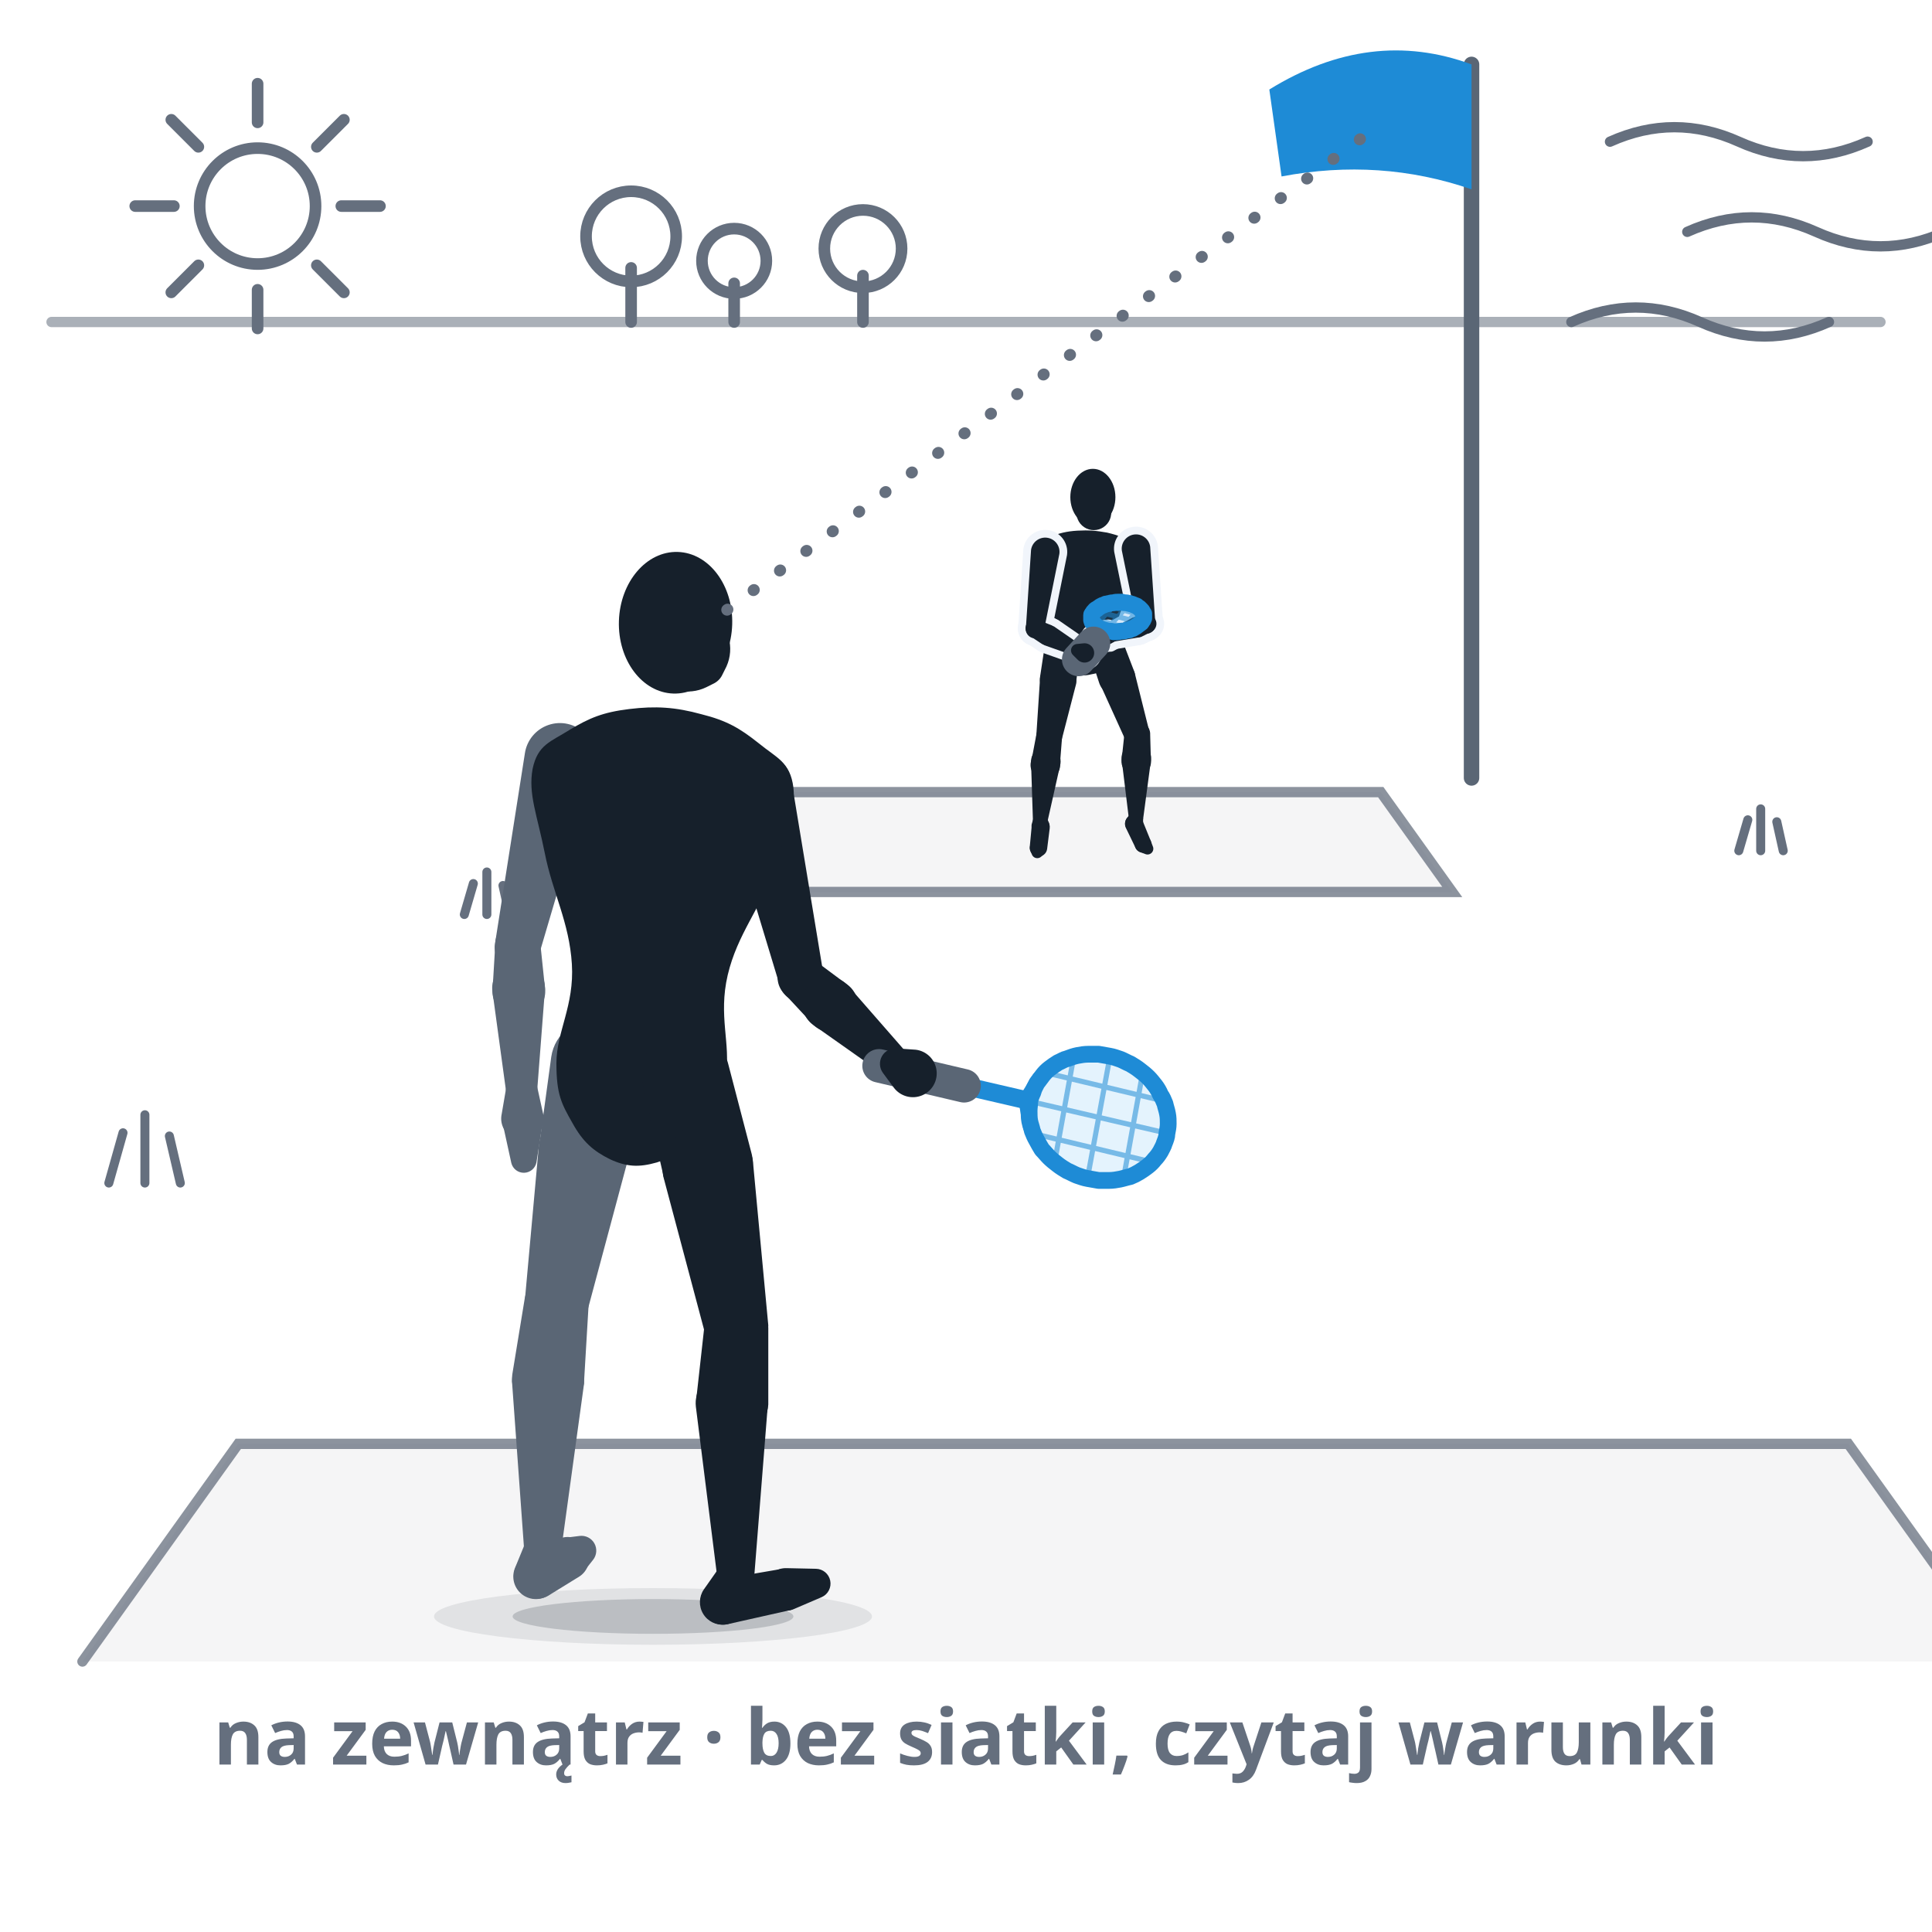
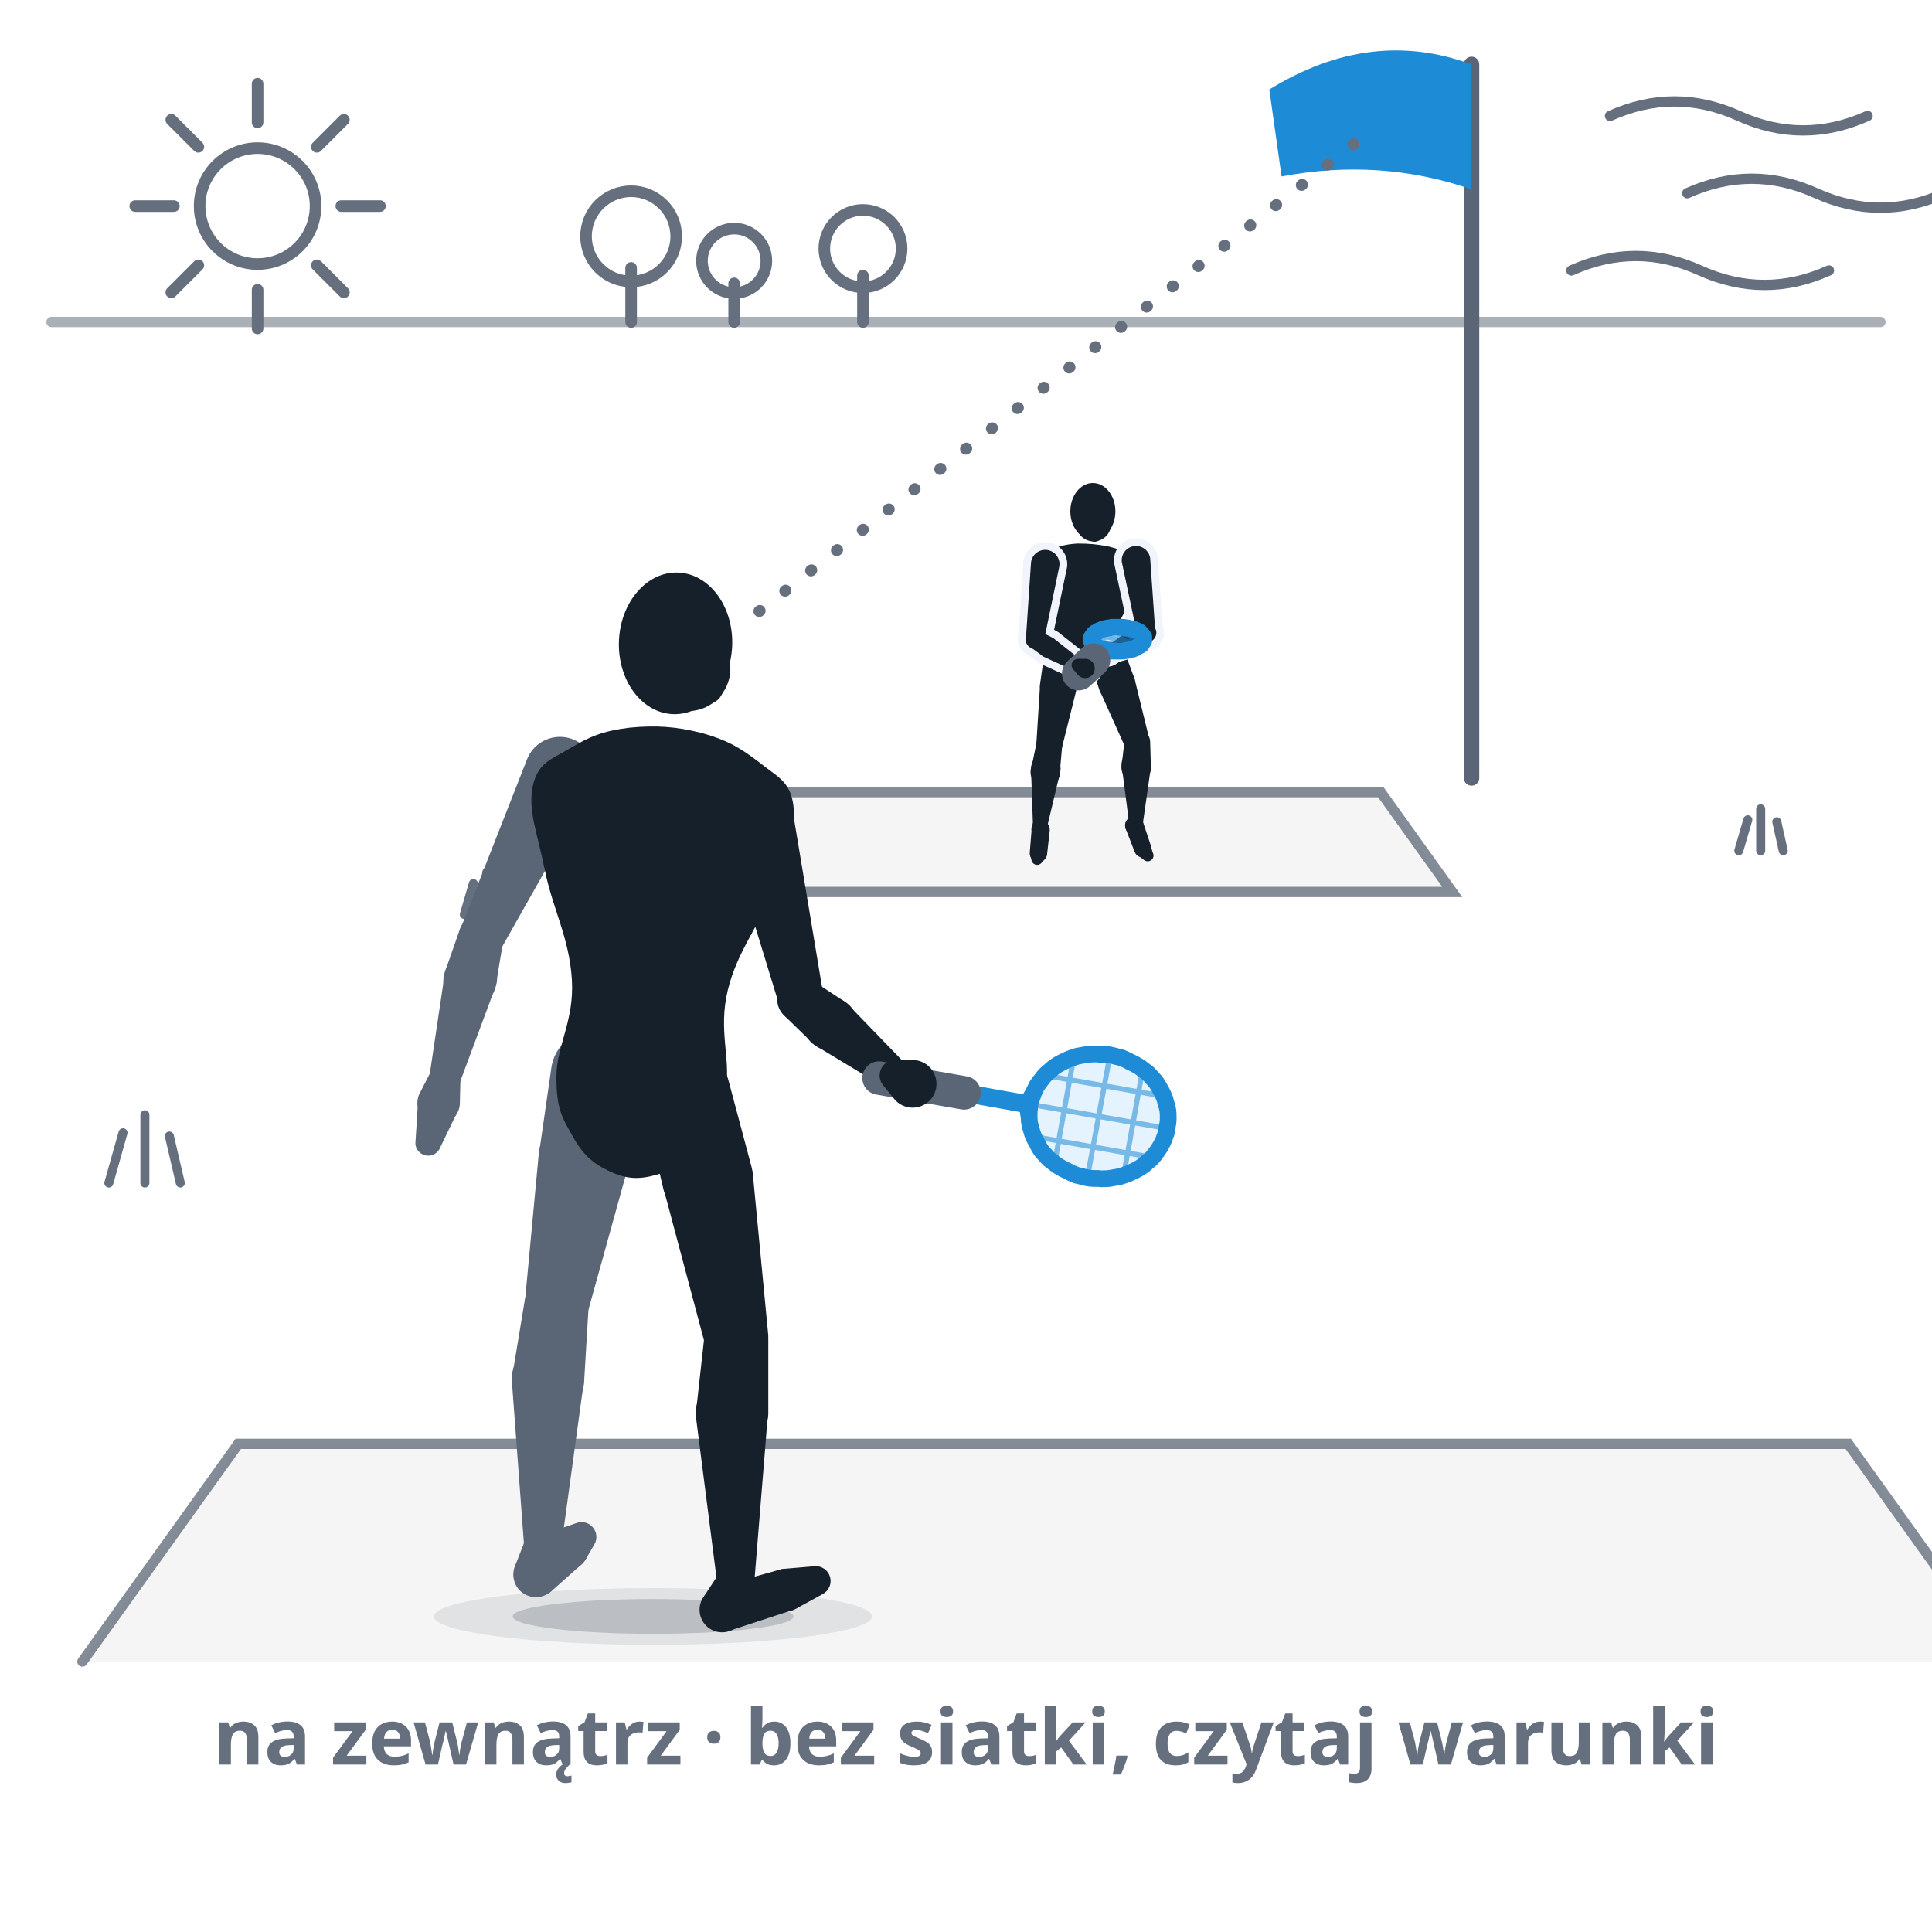
<svg xmlns="http://www.w3.org/2000/svg" viewBox="0 0 300 300" role="img" data-quelle="figuren" aria-label="Gra na zewnątrz: widok lekko z góry, zza gracza, wzdłuż kierunku gry. Dwa pola bez siatki, między nimi długa strefa neutralna. Gracz na bliższym polu patrzy na flagę, która powiewa na wietrze na maszcie za dalszym polem; na dalszym polu stoi przeciwnik. Na niebie słońce i linie wiatru, na horyzoncie drzewa.">
  <style>
    .s-k{fill:var(--tinte,#16202b)}
    .s-f{fill:var(--tinte-2,#5a6675)}
    .s-x{fill:var(--flaeche-2,#f1f5fb);stroke:var(--flaeche-2,#f1f5fb);stroke-width:2.4;stroke-linejoin:round}
    .s-rf{fill:var(--primaer,#38a4f1);opacity:.14}
    .s-rs{fill:none;stroke:var(--primaer-dunkel,#1e8bd6);stroke-width:.8;opacity:.55}
    .s-rr{fill:none;stroke:var(--primaer-dunkel,#1e8bd6);stroke-width:2.6;stroke-linejoin:round}
    .s-rh{fill:none;stroke:var(--primaer-dunkel,#1e8bd6);stroke-width:2.1;stroke-linecap:round;stroke-linejoin:round}
    .s-rsch{fill:none;stroke:var(--primaer-dunkel,#1e8bd6);stroke-width:2.8;stroke-linecap:round}
    .s-rg{fill:none;stroke:var(--tinte-2,#5a6675);stroke-width:5.2;stroke-linecap:round}
    .s-sch{fill:var(--schatten-boden,#16202b2e)}
    .s-schw{fill:var(--schatten-boden,#16202b2e);opacity:.5}
    .s-blick{fill:none;stroke:var(--tinte-3,#656f7e);stroke-width:1.8;stroke-dasharray:.1 5;stroke-linecap:round}
    .s-sonne{fill:none;stroke:var(--tinte-3,#656f7e);stroke-width:1.8;stroke-linecap:round}
    .s-wind{fill:none;stroke:var(--tinte-3,#656f7e);stroke-width:1.6;stroke-linecap:round}
    .s-gras{fill:none;stroke:var(--tinte-3,#656f7e);stroke-width:1.4;stroke-linecap:round}
    .s-stange{fill:none;stroke:var(--tinte-2,#5a6675);stroke-width:2.4;stroke-linecap:round}
    .s-fahne{fill:var(--primaer-dunkel,#1e8bd6)}
    .s-feld{fill:var(--tinte-3,#656f7e);opacity:.07}
-     .s-linie{fill:none;stroke:var(--tinte-3,#656f7e);stroke-width:1.6;opacity:.75;stroke-linecap:round}
+     .s-linie{fill:none;stroke:var(--tinte-3,#656f7e);stroke-width:1.6;opacity:.8;stroke-linecap:round}
    .s-boden{fill:none;stroke:var(--tinte-3,#656f7e);stroke-width:1.6;opacity:.55;stroke-linecap:round}
    .st{fill:var(--tinte-3,#656f7e);font:600 12px/1 system-ui,sans-serif;text-anchor:middle}
  </style>
  <path class="s-boden" d="M8,50L292,50" />
  <path class="s-sonne" d="M31,32a9,9 0 1 0 18,0a9,9 0 1 0 -18,0ZM53,32L59,32M49.2,41.2L53.4,45.4M40,45L40,51M30.8,41.2L26.6,45.4M27,32L21,32M30.8,22.8L26.6,18.6M40,19L40,13M49.2,22.8L53.4,18.6" />
  <path class="s-sonne" d="M98,50L98,41.6M91,36.7a7,7 0 1 0 14,0a7,7 0 1 0 -14,0ZM114,50L114,44M109,40.5a5,5 0 1 0 10,0a5,5 0 1 0 -10,0ZM134,50L134,42.8M128,38.6a6,6 0 1 0 12,0a6,6 0 1 0 -12,0Z" />
-   <path class="s-wind" d="M250,22q10,-4.5 20,0t20,0M262,36q10,-4.5 20,0t20,0M244,50q10,-4.5 20,0t20,0" />
+   <path class="s-wind" d="M250,18q10,-4.5 20,0t20,0M262,30q10,-4.5 20,0t20,0M244,42q10,-4.5 20,0t20,0" />
  <path class="s-feld" d="M12.8,258L311.2,258L287,224.2L37,224.2ZM98.5,138.5L225.5,138.5L214.4,123L109.6,123Z" />
  <path class="s-linie" d="M12.8,258L37,224.2L287,224.2L311.2,258M98.5,138.5L225.5,138.5L214.4,123L109.6,123Z" />
  <path class="s-gras" d="M16.9,183.7l2.2,-7.8M22.5,183.7l0,-10.6M28,183.7l-1.7,-7.3M343.2,206.5l2.6,-9.1M349.8,206.5l0,-12.4M356.3,206.5l-2,-8.5M72.1,142l1.4,-4.8M75.6,142l0,-6.6M79.1,142l-1,-4.5M-77.6,250.7l3.7,-12.9M-68.4,250.7l0,-17.5M-59.2,250.7l-2.8,-12M270,132.1l1.4,-4.8M273.4,132.1l0,-6.5M276.9,132.1l-1,-4.5" />
  <path class="s-stange" d="M228.5,120.8L228.5,10" />
  <path class="s-fahne" d="M228.5,10Q212.8,4.2 197.1,13.9L199,27.4Q214.3,24.5 228.5,29.4Z" />
  <g class="s-k">
-     <path d="M171.9,82.7C173.6,83.1 174.6,83.5 175.9,84.3C177.1,85 178,85.3 178.2,86.5C178.4,87.7 177.6,88.7 176.7,90.5C175.8,92.3 174.4,93.6 173.8,95.6C173.3,97.6 174.2,99 173.9,100.5C173.7,102.1 173.2,102.5 172.4,103.3C171.5,104.1 170.7,104.5 169.5,104.7C168.3,105 167.5,104.9 166.4,104.5C165.2,104.1 164.5,103.6 163.8,102.7C163.1,101.7 162.7,101.3 162.7,99.7C162.6,98.1 163.8,96.9 163.6,94.8C163.3,92.8 162.1,91.3 161.5,89.3C160.9,87.4 160.3,86.4 160.6,85.2C160.9,84 161.8,83.9 163.2,83.3C164.5,82.8 165.6,82.5 167.3,82.4C169.1,82.3 170.2,82.4 171.9,82.7Z" />
-     <path d="M162.3,99.8L161.5,105.1A2.8,2.8 0 1 0 167.1,105.9L167.8,100.6A2.7,2.7 0 0 0 162.3,99.8Z" />
-     <path d="M161.5,105.3L160.9,114.5A2,2 0 0 0 164.8,115.1L167.1,106.2A2.8,2.8 0 1 0 161.5,105.3Z" />
-     <path d="M160.9,114.2L160.2,117.9A2.3,2.3 0 1 0 164.6,118.5L164.9,114.7A2,2 0 0 0 160.9,114.2Z" />
-     <path d="M160.1,118.4L160.4,127.6A1.2,1.2 0 0 0 162.6,127.8L164.6,118.9A2.3,2.3 0 1 0 160.1,118.4Z" />
-     <path d="M160.4,127.3L160.2,128A1.4,1.4 0 1 0 162.9,127.8L162.6,127.1A1.2,1.2 0 0 0 160.4,127.3Z" />
-     <path d="M160.2,128.3L159.9,131.5A1.3,1.3 0 0 0 162.6,131.8L163,128.6A1.4,1.4 0 1 0 160.2,128.3Z" />
-     <path d="M160,132.1L160.2,132.6A0.9,0.9 0 0 0 161.7,133L162.1,132.6A1.3,1.3 0 1 0 160,132.1Z" />
-     <path d="M169,100.9L170.7,106.1A2.8,2.8 0 1 0 176.1,104.2L174.1,99A2.7,2.7 0 0 0 169,100.9Z" />
-     <path d="M170.9,106.4L174.8,115A2,2 0 0 0 178.5,113.7L176.2,104.5A2.8,2.8 0 1 0 170.9,106.4Z" />
-     <path d="M174.6,113.9L174.2,117.7A2.3,2.3 0 1 0 178.7,117.8L178.6,114.1A2,2 0 0 0 174.6,113.9Z" />
-     <path d="M174.2,118.2L175.3,127.2A1.2,1.2 0 0 0 177.5,127.2L178.7,118.2A2.3,2.3 0 1 0 174.2,118.2Z" />
-     <path d="M175.5,126.4L175,127A1.4,1.4 0 1 0 177.5,127.9L177.5,127.1A1.2,1.2 0 0 0 175.5,126.4Z" />
-     <path d="M174.8,128.5L176.3,131.6A1.3,1.3 0 0 0 178.7,130.6L177.4,127.4A1.4,1.4 0 1 0 174.8,128.5Z" />
-     <path d="M177,132.3L177.8,132.6A0.9,0.9 0 0 0 179,131.4L178.7,130.6A1.3,1.3 0 1 0 177,132.3Z" />
+     <path d="M171.9,84.8C173.6,85.2 174.6,85.6 175.9,86.3C177.1,87 178,87.2 178.2,88.4C178.4,89.5 177.6,90.4 176.7,92.1C175.8,93.7 174.4,94.9 173.8,96.8C173.3,98.6 174.2,99.9 173.9,101.4C173.7,102.8 173.2,103.1 172.4,103.9C171.5,104.7 170.7,105 169.5,105.2C168.3,105.4 167.5,105.3 166.4,104.9C165.2,104.5 164.5,104.1 163.8,103.2C163.1,102.3 162.7,101.9 162.7,100.4C162.6,99 163.8,97.9 163.6,95.9C163.3,94 162.1,92.6 161.5,90.8C160.9,89 160.3,88.1 160.6,86.9C160.9,85.8 161.9,85.8 163.2,85.3C164.5,84.8 165.6,84.5 167.3,84.4C169.1,84.4 170.2,84.5 171.9,84.8Z" />
+     <path d="M162.3,100.6L161.5,106.2A2.8,2.8 0 1 0 167.1,106.9L167.8,101.4A2.7,2.7 0 0 0 162.3,100.6Z" />
+     <path d="M161.5,106.4L160.9,115.9A2,2 0 0 0 164.8,116.5L167.1,107.3A2.8,2.8 0 1 0 161.5,106.4Z" />
+     <path d="M160.9,115.6L160.2,119A2.3,2.3 0 1 0 164.6,119.6L164.9,116.2A2,2 0 0 0 160.9,115.6Z" />
+     <path d="M160.1,119.6L160.4,128.2A1.2,1.2 0 0 0 162.6,128.4L164.6,120A2.3,2.3 0 1 0 160.1,119.6Z" />
+     <path d="M160.4,127.8L160.2,128.4A1.4,1.4 0 1 0 162.8,128.1L162.5,127.6A1.2,1.2 0 0 0 160.4,127.8Z" />
+     <path d="M160.2,128.7L159.9,132.4A1.3,1.3 0 0 0 162.6,132.6L163,129A1.4,1.4 0 1 0 160.2,128.7Z" />
+     <path d="M160,132.8L160.2,133.7A0.9,0.9 0 0 0 161.8,133.9L162.3,133.3A1.3,1.3 0 1 0 160,132.8Z" />
+     <path d="M168.9,101.6L170.7,107.1A2.8,2.8 0 1 0 176.1,105.2L174.1,99.8A2.7,2.7 0 0 0 168.9,101.6Z" />
+     <path d="M170.8,107.3L174.8,116.2A2,2 0 0 0 178.5,114.9L176.2,105.5A2.8,2.8 0 1 0 170.8,107.3Z" />
+     <path d="M174.6,115.2L174.2,118.6A2.3,2.3 0 1 0 178.7,118.8L178.6,115.3A2,2 0 0 0 174.6,115.2Z" />
+     <path d="M174.2,119.1L175.3,127.6A1.2,1.2 0 0 0 177.5,127.6L178.7,119.2A2.3,2.3 0 1 0 174.2,119.1Z" />
+     <path d="M175.6,126.7L175.1,127.2A1.4,1.4 0 1 0 177.5,128.2L177.5,127.5A1.2,1.2 0 0 0 175.6,126.7Z" />
+     <path d="M174.8,128.7L176.2,132.3A1.3,1.3 0 0 0 178.7,131.3L177.5,127.7A1.4,1.4 0 1 0 174.8,128.7Z" />
+     <path d="M176.8,132.9L177.6,133.5A0.9,0.9 0 0 0 179,132.4L178.7,131.4A1.3,1.3 0 1 0 176.8,132.9Z" />
  </g>
  <g class="s-k">
-     <ellipse cx="169.7" cy="77.2" rx="3.5" ry="4.4" transform="rotate(-0.1 169.7 77.2)" />
-     <path d="M167.2,79.1a2.7,2.7 0 1 0 5.3,0a2.7,2.7 0 1 0 -5.3,0Z" />
+     <ellipse cx="169.7" cy="79.4" rx="3.5" ry="4.4" transform="rotate(-0.1 169.7 79.4)" />
+     <path d="M169.2,84L169.7,84.1A1.2,1.2 0 0 0 170.5,84L171,83.8A2.7,2.7 0 1 0 169.2,84Z" />
  </g>
  <g class="s-x">
-     <path d="M174.2,85.5L176.6,97.2A1.4,1.4 0 0 0 179.4,96.8L178.6,84.9A2.2,2.2 0 1 0 174.2,85.5Z" />
-     <path d="M177.7,95.5L176.2,95.8A1.6,1.6 0 1 0 177.2,98.9L178.6,98.2A1.4,1.4 0 0 0 177.7,95.5Z" />
-     <path d="M175.7,96L172.5,97.8A1,1 0 0 0 173.1,99.6L176.7,99A1.6,1.6 0 1 0 175.7,96Z" />
-     <path d="M173.2,97.7L172.1,97.4A1.3,1.3 0 1 0 172.4,100L173.3,99.5A1,1 0 0 0 173.2,97.7Z" />
-     <path d="M171.4,97.5L169.8,98.1A0.8,0.8 0 0 0 169.9,99.7L171.6,100A1.3,1.3 0 1 0 171.4,97.5Z" />
+     <path d="M174.2,87.3L176.6,98.6A1.4,1.4 0 0 0 179.4,98.2L178.6,86.7A2.2,2.2 0 1 0 174.2,87.3Z" />
+     <path d="M177.5,97L176,97.5A1.6,1.6 0 1 0 177.4,100.4L178.8,99.5A1.4,1.4 0 0 0 177.5,97Z" />
+     <path d="M175.5,97.7L172.4,100A1,1 0 0 0 173.2,101.7L177,100.6A1.6,1.6 0 1 0 175.5,97.7Z" />
+     <path d="M173.1,99.8L172,99.7A1.3,1.3 0 1 0 172.5,102.2L173.4,101.6A1,1 0 0 0 173.1,99.8Z" />
+     <path d="M171.2,99.9L169.7,100.7A0.8,0.8 0 0 0 170,102.2L171.7,102.3A1.3,1.3 0 1 0 171.2,99.9Z" />
  </g>
  <g class="s-k">
-     <path d="M174.2,85.5L176.6,97.2A1.4,1.4 0 0 0 179.4,96.8L178.6,84.9A2.2,2.2 0 1 0 174.2,85.5Z" />
-     <path d="M177.7,95.5L176.2,95.8A1.6,1.6 0 1 0 177.2,98.9L178.6,98.2A1.4,1.4 0 0 0 177.7,95.5Z" />
-     <path d="M175.7,96L172.5,97.8A1,1 0 0 0 173.1,99.6L176.7,99A1.6,1.6 0 1 0 175.7,96Z" />
+     <path d="M174.2,87.3L176.6,98.6A1.4,1.4 0 0 0 179.4,98.2L178.6,86.7A2.2,2.2 0 1 0 174.2,87.3Z" />
+     <path d="M177.5,97L176,97.5A1.6,1.6 0 1 0 177.4,100.4L178.8,99.5A1.4,1.4 0 0 0 177.5,97Z" />
+     <path d="M175.5,97.7L172.4,100A1,1 0 0 0 173.2,101.7L177,100.6A1.6,1.6 0 1 0 175.5,97.7Z" />
  </g>
  <g class="s-k">
-     <path d="M173.2,97.7L172.1,97.4A1.3,1.3 0 1 0 172.4,100L173.3,99.5A1,1 0 0 0 173.2,97.7Z" />
-     <path d="M171.4,97.5L169.8,98.1A0.8,0.8 0 0 0 169.9,99.7L171.6,100A1.3,1.3 0 1 0 171.4,97.5Z" />
+     <path d="M173.1,99.8L172,99.7A1.3,1.3 0 1 0 172.5,102.2L173.4,101.6A1,1 0 0 0 173.1,99.8Z" />
+     <path d="M171.2,99.9L169.7,100.7A0.8,0.8 0 0 0 170,102.2L171.7,102.3A1.3,1.3 0 1 0 171.2,99.9Z" />
  </g>
  <g class="s-x">
-     <path d="M160.1,85.4L159.3,97.5A1.4,1.4 0 0 0 162.1,97.9L164.5,86A2.2,2.2 0 1 0 160.1,85.4Z" />
-     <path d="M160,98.8L161.8,100A1.6,1.6 0 1 0 163.3,97.1L161.3,96.3A1.4,1.4 0 0 0 160,98.8Z" />
-     <path d="M162.2,100.2L167,101.9A1,1 0 0 0 167.9,100.2L163.7,97.3A1.6,1.6 0 1 0 162.2,100.2Z" />
-     <path d="M166.6,101.7L167.3,102.4A1.5,1.5 0 1 0 168.2,99.9L167.2,100A1,1 0 0 0 166.6,101.7Z" />
+     <path d="M160.1,87.3L159.3,99.2A1.4,1.4 0 0 0 162.1,99.5L164.5,87.9A2.2,2.2 0 1 0 160.1,87.3Z" />
+     <path d="M159.9,100.4L161.8,101.8A1.6,1.6 0 1 0 163.4,99L161.4,98A1.4,1.4 0 0 0 159.9,100.4Z" />
+     <path d="M162.1,102L166.9,104.2A1,1 0 0 0 167.9,102.5L163.7,99.2A1.6,1.6 0 1 0 162.1,102Z" />
+     <path d="M166.6,103.9L167.3,104.7A1.5,1.5 0 1 0 168.4,102.3L167.3,102.3A1,1 0 0 0 166.6,103.9Z" />
  </g>
  <g class="s-k">
-     <path d="M160.1,85.4L159.3,97.5A1.4,1.4 0 0 0 162.1,97.9L164.5,86A2.2,2.2 0 1 0 160.1,85.4Z" />
-     <path d="M160,98.8L161.8,100A1.6,1.6 0 1 0 163.3,97.1L161.3,96.3A1.4,1.4 0 0 0 160,98.8Z" />
-     <path d="M162.2,100.2L167,101.9A1,1 0 0 0 167.9,100.2L163.7,97.3A1.6,1.6 0 1 0 162.2,100.2Z" />
+     <path d="M160.1,87.3L159.3,99.2A1.4,1.4 0 0 0 162.1,99.5L164.5,87.9A2.2,2.2 0 1 0 160.1,87.3Z" />
+     <path d="M159.9,100.4L161.8,101.8A1.6,1.6 0 1 0 163.4,99L161.4,98A1.4,1.4 0 0 0 159.9,100.4Z" />
+     <path d="M162.1,102L166.9,104.2A1,1 0 0 0 167.9,102.5L163.7,99.2A1.6,1.6 0 1 0 162.1,102Z" />
  </g>
-   <path class="s-rf" d="M175.4,93.7C175.2,93.7 175,93.6 174.8,93.6C174.6,93.6 174.4,93.6 174.2,93.5C174,93.5 173.8,93.5 173.6,93.5C173.4,93.5 173.2,93.5 172.9,93.6C172.7,93.6 172.5,93.6 172.3,93.7C172.1,93.7 171.9,93.8 171.7,93.8C171.5,93.9 171.3,94 171.2,94C171,94.1 170.8,94.2 170.7,94.3C170.5,94.4 170.4,94.5 170.3,94.6C170.1,94.6 170,94.8 169.9,94.9C169.8,95 169.7,95.1 169.7,95.2C169.6,95.3 169.5,95.4 169.5,95.5C169.5,95.7 169.5,95.8 169.5,95.9C169.5,96 169.5,96.1 169.5,96.3C169.5,96.4 169.6,96.5 169.6,96.6C169.7,96.7 169.8,96.8 169.9,96.9C170,97 170.1,97.1 170.2,97.2C170.3,97.3 170.5,97.4 170.6,97.5C170.8,97.6 170.9,97.6 171.1,97.7C171.3,97.8 171.5,97.8 171.6,97.9C171.8,97.9 172,98 172.2,98C172.4,98 172.6,98 172.9,98.1C173.1,98.1 173.3,98.1 173.5,98.1C173.7,98.1 173.9,98 174.1,98C174.3,98 174.6,98 174.8,97.9C175,97.9 175.2,97.8 175.4,97.8C175.5,97.7 175.7,97.6 175.9,97.6C176.1,97.5 176.2,97.4 176.4,97.3C176.5,97.2 176.7,97.1 176.8,97C176.9,96.9 177.1,96.8 177.2,96.7C177.3,96.6 177.3,96.5 177.4,96.4C177.5,96.3 177.5,96.2 177.6,96C177.6,95.9 177.6,95.8 177.6,95.7C177.6,95.6 177.6,95.4 177.6,95.3C177.5,95.2 177.5,95.1 177.4,95C177.4,94.9 177.3,94.8 177.2,94.7C177.1,94.6 177,94.5 176.9,94.4C176.7,94.3 176.6,94.2 176.5,94.1C176.3,94 176.1,94 176,93.9C175.8,93.8 175.6,93.8 175.4,93.7Z" />
-   <path class="s-rs" d="M173.8,97.9L176.9,94.6M171.8,97.7L175.3,93.9M170.2,97L173.3,93.7M175.4,97.6L169.7,96.1M176.8,96.6L170.2,94.9M177.3,95.5L171.6,94" />
-   <path class="s-rh" d="M173.2,98.1L171.5,98L170.3,97.4" />
-   <path class="s-rsch" d="M169.8,99.9L171.5,98" />
-   <path class="s-rr" d="M175.4,93.7C175.2,93.7 175,93.6 174.8,93.6C174.6,93.6 174.4,93.6 174.2,93.5C174,93.5 173.8,93.5 173.6,93.5C173.4,93.5 173.2,93.5 172.9,93.6C172.7,93.6 172.5,93.6 172.3,93.7C172.1,93.7 171.9,93.8 171.7,93.8C171.5,93.9 171.3,94 171.2,94C171,94.1 170.8,94.2 170.7,94.3C170.5,94.4 170.4,94.5 170.3,94.6C170.1,94.6 170,94.8 169.9,94.9C169.8,95 169.7,95.1 169.7,95.2C169.6,95.3 169.5,95.4 169.5,95.5C169.5,95.7 169.5,95.8 169.5,95.9C169.5,96 169.5,96.1 169.5,96.3C169.5,96.4 169.6,96.5 169.6,96.6C169.7,96.7 169.8,96.8 169.9,96.9C170,97 170.1,97.1 170.2,97.2C170.3,97.3 170.5,97.4 170.6,97.5C170.8,97.6 170.9,97.6 171.1,97.7C171.3,97.8 171.5,97.8 171.6,97.9C171.8,97.9 172,98 172.2,98C172.4,98 172.6,98 172.9,98.1C173.1,98.1 173.3,98.1 173.5,98.1C173.7,98.1 173.9,98 174.1,98C174.3,98 174.6,98 174.8,97.9C175,97.9 175.2,97.8 175.4,97.8C175.5,97.7 175.7,97.6 175.9,97.6C176.1,97.5 176.2,97.4 176.4,97.3C176.5,97.2 176.7,97.1 176.8,97C176.9,96.9 177.1,96.8 177.2,96.7C177.3,96.6 177.3,96.5 177.4,96.4C177.5,96.3 177.5,96.2 177.6,96C177.6,95.9 177.6,95.8 177.6,95.7C177.6,95.6 177.6,95.4 177.6,95.3C177.5,95.2 177.5,95.1 177.4,95C177.4,94.9 177.3,94.8 177.2,94.7C177.1,94.6 177,94.5 176.9,94.4C176.7,94.3 176.6,94.2 176.5,94.1C176.3,94 176.1,94 176,93.9C175.8,93.8 175.6,93.8 175.4,93.7Z" />
-   <path class="s-rg" d="M167.5,102.4L169.8,99.9" />
+   <path class="s-rf" d="M175.4,97.6C175.2,97.5 175,97.5 174.8,97.5C174.6,97.4 174.4,97.4 174.2,97.4C174,97.4 173.8,97.4 173.6,97.4C173.4,97.4 173.2,97.4 172.9,97.4C172.7,97.4 172.5,97.4 172.3,97.5C172.1,97.5 171.9,97.5 171.7,97.6C171.5,97.6 171.3,97.7 171.2,97.7C171,97.8 170.8,97.9 170.7,97.9C170.5,98 170.4,98.1 170.3,98.2C170.1,98.2 170,98.3 169.9,98.4C169.8,98.5 169.7,98.6 169.7,98.7C169.6,98.8 169.5,98.9 169.5,99C169.5,99.1 169.5,99.2 169.5,99.3C169.5,99.4 169.5,99.5 169.5,99.6C169.5,99.7 169.6,99.7 169.6,99.8C169.7,99.9 169.8,100 169.9,100.1C170,100.2 170.1,100.3 170.2,100.4C170.3,100.4 170.5,100.5 170.6,100.6C170.8,100.6 170.9,100.7 171.1,100.8C171.3,100.8 171.5,100.9 171.6,100.9C171.8,101 172,101 172.2,101C172.4,101.1 172.6,101.1 172.9,101.1C173.1,101.1 173.3,101.1 173.5,101.1C173.7,101.1 173.9,101.1 174.1,101.1C174.3,101.1 174.6,101.1 174.8,101C175,101 175.2,101 175.4,100.9C175.5,100.9 175.7,100.8 175.9,100.8C176.1,100.7 176.2,100.6 176.4,100.6C176.5,100.5 176.7,100.4 176.8,100.3C176.9,100.3 177.1,100.2 177.2,100.1C177.3,100 177.3,99.9 177.4,99.8C177.5,99.7 177.5,99.6 177.6,99.5C177.6,99.4 177.6,99.3 177.6,99.2C177.6,99.1 177.6,99 177.6,98.9C177.5,98.8 177.5,98.8 177.4,98.7C177.4,98.6 177.3,98.5 177.2,98.4C177.1,98.3 177,98.2 176.9,98.1C176.7,98.1 176.6,98 176.5,97.9C176.3,97.9 176.1,97.8 176,97.7C175.8,97.7 175.6,97.6 175.4,97.6Z" />
+   <path class="s-rs" d="M173.8,101L176.9,98.3M171.8,100.8L175.3,97.7M170.2,100.2L173.3,97.5M175.4,100.7L169.7,99.4M176.8,100L170.2,98.5M177.3,99.1L171.6,97.8" />
+   <path class="s-rh" d="M173.2,101.2L171.5,101L170.3,100.5" />
+   <path class="s-rsch" d="M169.8,102.5L171.5,101" />
+   <path class="s-rr" d="M175.4,97.6C175.2,97.5 175,97.5 174.8,97.5C174.6,97.4 174.4,97.4 174.2,97.4C174,97.4 173.8,97.4 173.6,97.4C173.4,97.4 173.2,97.4 172.9,97.4C172.7,97.4 172.5,97.4 172.3,97.5C172.1,97.5 171.9,97.5 171.7,97.6C171.5,97.6 171.3,97.7 171.2,97.7C171,97.8 170.8,97.9 170.7,97.9C170.5,98 170.4,98.1 170.3,98.2C170.1,98.2 170,98.3 169.9,98.4C169.8,98.5 169.7,98.6 169.7,98.7C169.6,98.8 169.5,98.9 169.5,99C169.5,99.1 169.5,99.2 169.5,99.3C169.5,99.4 169.5,99.5 169.5,99.6C169.5,99.7 169.6,99.7 169.6,99.8C169.7,99.9 169.8,100 169.9,100.1C170,100.2 170.1,100.3 170.2,100.4C170.3,100.4 170.5,100.5 170.6,100.6C170.8,100.6 170.9,100.7 171.1,100.8C171.3,100.8 171.5,100.9 171.6,100.9C171.8,101 172,101 172.2,101C172.4,101.1 172.6,101.1 172.9,101.1C173.1,101.1 173.3,101.1 173.5,101.1C173.7,101.1 173.9,101.1 174.1,101.1C174.3,101.1 174.6,101.1 174.8,101C175,101 175.2,101 175.4,100.9C175.5,100.9 175.7,100.8 175.9,100.8C176.1,100.7 176.2,100.6 176.4,100.6C176.5,100.5 176.7,100.4 176.8,100.3C176.9,100.3 177.1,100.2 177.2,100.1C177.3,100 177.3,99.9 177.4,99.8C177.5,99.7 177.5,99.6 177.6,99.5C177.6,99.4 177.6,99.3 177.6,99.2C177.6,99.1 177.6,99 177.6,98.9C177.5,98.8 177.5,98.8 177.4,98.7C177.4,98.6 177.3,98.5 177.2,98.4C177.1,98.3 177,98.2 176.9,98.1C176.7,98.1 176.6,98 176.5,97.9C176.3,97.9 176.1,97.8 176,97.7C175.8,97.7 175.6,97.6 175.4,97.6Z" />
+   <path class="s-rg" d="M167.5,104.6L169.8,102.5" />
  <g class="s-k">
-     <path d="M166.6,101.7L167.3,102.4A1.5,1.5 0 1 0 168.2,99.9L167.2,100A1,1 0 0 0 166.6,101.7Z" />
+     <path d="M166.6,103.9L167.3,104.7A1.5,1.5 0 1 0 168.4,102.3L167.3,102.3A1,1 0 0 0 166.6,103.9Z" />
  </g>
  <ellipse class="s-schw" cx="101.4" cy="251" rx="34" ry="4.4" />
  <ellipse class="s-sch" cx="101.4" cy="251" rx="21.8" ry="2.7" />
  <g class="s-f">
-     <path d="M85.6,164.1L83.8,177.3A7,7 0 1 0 97.7,178.9L99.1,165.7A6.8,6.8 0 0 0 85.6,164.1Z" />
-     <path d="M83.7,177.6L81.5,201.9A5,5 0 0 0 91.2,203.6L97.5,180.1A7,7 0 1 0 83.7,177.6Z" />
-     <path d="M81.5,201.5L79.6,213.1A5.6,5.6 0 1 0 90.7,214.4L91.4,202.6A5,5 0 0 0 81.5,201.5Z" />
-     <path d="M79.5,214.5L81.4,240.8A2.9,2.9 0 0 0 87.1,241L90.7,214.8A5.6,5.6 0 1 0 79.5,214.5Z" />
-     <path d="M81.6,239.5L80,243.4A3.5,3.5 0 1 0 86.7,245L87.1,240.8A2.9,2.9 0 0 0 81.6,239.5Z" />
-     <path d="M85.1,247.8L89.8,244.9A3.3,3.3 0 0 0 86.5,239.1L81.6,241.6A3.5,3.5 0 1 0 85.1,247.8Z" />
-     <path d="M90.6,244.1L92.1,242.2A2.3,2.3 0 0 0 90,238.5L87.6,238.8A3.3,3.3 0 1 0 90.6,244.1Z" />
+     <path d="M85.6,165.9L83.8,178.4A7,7 0 1 0 97.7,180.2L99.1,167.6A6.8,6.8 0 0 0 85.6,165.9Z" />
+     <path d="M83.7,178.7L81.5,202.2A5,5 0 0 0 91.2,204L97.5,181.3A7,7 0 1 0 83.7,178.7Z" />
+     <path d="M81.5,201.8L79.6,213.3A5.6,5.6 0 1 0 90.7,214.6L91.4,202.9A5,5 0 0 0 81.5,201.8Z" />
+     <path d="M79.5,214.7L81.4,240.3A2.9,2.9 0 0 0 87.1,240.5L90.6,215A5.6,5.6 0 1 0 79.5,214.7Z" />
+     <path d="M81.6,239L80,243.1A3.5,3.5 0 1 0 86.7,244.7L87.1,240.3A2.9,2.9 0 0 0 81.6,239Z" />
+     <path d="M85.6,247.1L90.2,243A3.3,3.3 0 0 0 86,237.9L81.1,241.6A3.5,3.5 0 1 0 85.6,247.1Z" />
+     <path d="M90.9,242.2L92.3,239.8A2.3,2.3 0 0 0 89.5,236.5L86.9,237.4A3.3,3.3 0 1 0 90.9,242.2Z" />
  </g>
  <g class="s-f">
-     <path d="M81.5,117L76.9,146.3A3.5,3.5 0 0 0 83.8,147.9L92.2,119.4A5.5,5.5 0 1 0 81.5,117Z" />
-     <path d="M76.9,146.7L76.5,153.4A4.1,4.1 0 1 0 84.6,153.2L83.9,146.5A3.5,3.5 0 0 0 76.9,146.7Z" />
-     <path d="M76.5,154.2L78.6,169.6A2.4,2.4 0 0 0 83.4,169.5L84.6,153.9A4.1,4.1 0 1 0 76.5,154.2Z" />
+     <path d="M81.8,118L71.4,144.5A3.5,3.5 0 0 0 77.7,147.5L91.7,122.7A5.5,5.5 0 1 0 81.8,118Z" />
+     <path d="M71.3,144.6L69.1,150.9A4.1,4.1 0 1 0 77,152.9L78.1,146.4A3.5,3.5 0 0 0 71.3,144.6Z" />
+     <path d="M69,151.6L66.7,167A2.4,2.4 0 0 0 71.4,168.1L76.8,153.6A4.1,4.1 0 1 0 69,151.6Z" />
  </g>
  <g class="s-f">
-     <path d="M78.6,168.9L77.9,173A3.3,3.3 0 1 0 84.3,172.8L83.4,168.7A2.4,2.4 0 0 0 78.6,168.9Z" />
-     <path d="M78,174.2L79.4,180.6A2,2 0 0 0 83.3,180.5L84.3,174.1A3.2,3.2 0 1 0 78,174.2Z" />
+     <path d="M67,166.2L65.1,169.9A3.3,3.3 0 1 0 71.4,171.5L71.5,167.4A2.4,2.4 0 0 0 67,166.2Z" />
+     <path d="M64.9,171.2L64.5,177.6A2,2 0 0 0 68.2,178.5L71,172.7A3.2,3.2 0 1 0 64.9,171.2Z" />
  </g>
  <g class="s-k">
-     <path d="M112.2,123.7L121.1,153.1A3.5,3.5 0 0 0 127.9,151.5L122.9,121.2A5.5,5.5 0 1 0 112.2,123.7Z" />
-     <path d="M121.9,154.4L125.9,158.7A4.1,4.1 0 1 0 131.3,152.7L126.6,149.2A3.5,3.5 0 0 0 121.9,154.4Z" />
-     <path d="M126.5,159.3L137.7,167.2A2.4,2.4 0 0 0 140.9,163.6L131.9,153.3A4.1,4.1 0 1 0 126.5,159.3Z" />
+     <path d="M112.2,127.3L121.1,156.4A3.5,3.5 0 0 0 127.9,154.8L122.9,124.8A5.5,5.5 0 1 0 112.2,127.3Z" />
+     <path d="M122,157.9L126,161.8A4.1,4.1 0 1 0 131.1,155.5L126.4,152.4A3.5,3.5 0 0 0 122,157.9Z" />
+     <path d="M126.7,162.4L137.8,169.1A2.4,2.4 0 0 0 140.8,165.4L131.8,156.1A4.1,4.1 0 1 0 126.7,162.4Z" />
  </g>
-   <path class="s-rf" d="M181.2,176C181.3,175.5 181.4,175 181.4,174.5C181.4,174 181.4,173.5 181.3,173C181.2,172.4 181,171.9 180.9,171.4C180.7,170.9 180.5,170.4 180.2,170C180,169.5 179.7,169 179.4,168.6C179,168.1 178.7,167.7 178.3,167.3C177.9,166.9 177.4,166.5 177,166.2C176.5,165.8 176,165.5 175.5,165.2C175,165 174.5,164.7 174,164.5C173.4,164.3 172.9,164.1 172.3,164C171.8,163.9 171.2,163.8 170.6,163.7C170.1,163.7 169.5,163.7 169,163.7C168.4,163.7 167.8,163.8 167.3,163.9C166.8,164 166.2,164.2 165.7,164.4C165.2,164.5 164.8,164.8 164.3,165C163.8,165.3 163.4,165.6 163,165.9C162.6,166.2 162.2,166.6 161.9,167C161.6,167.4 161.3,167.8 161,168.2C160.8,168.6 160.5,169.1 160.4,169.6C160.2,170 160,170.5 159.9,171C159.9,171.5 159.8,172 159.8,172.5C159.8,173 159.8,173.6 159.9,174.1C160,174.6 160.2,175.1 160.3,175.6C160.5,176.1 160.7,176.6 161,177.1C161.2,177.5 161.5,178 161.8,178.5C162.2,178.9 162.5,179.3 162.9,179.7C163.3,180.1 163.8,180.5 164.2,180.8C164.7,181.2 165.2,181.5 165.7,181.8C166.2,182 166.7,182.3 167.2,182.5C167.8,182.7 168.3,182.9 168.9,183C169.4,183.1 170,183.2 170.6,183.3C171.1,183.3 171.7,183.3 172.2,183.3C172.8,183.3 173.4,183.2 173.9,183.1C174.4,183 175,182.8 175.5,182.7C176,182.5 176.4,182.3 176.9,182C177.4,181.7 177.8,181.4 178.2,181.1C178.6,180.8 179,180.4 179.3,180C179.6,179.7 179.9,179.3 180.2,178.8C180.4,178.4 180.7,177.9 180.8,177.5C181,177 181.2,176.5 181.2,176Z" />
-   <path class="s-rs" d="M161.2,176.2L178.3,180.3M160.7,171.2L180.5,175.8M162.9,166.7L180,170.8M163.9,179.7L166.6,164.8M169,182.2L172.2,164.9M174.6,182.2L177.3,167.3" />
-   <path class="s-rh" d="M159.9,175L159.2,170.8L161.3,167.4" />
-   <path class="s-rsch" d="M149.7,168.6L159.2,170.8" />
-   <path class="s-rr" d="M181.2,176C181.3,175.5 181.4,175 181.4,174.5C181.4,174 181.4,173.5 181.3,173C181.2,172.4 181,171.9 180.9,171.4C180.7,170.9 180.5,170.4 180.2,170C180,169.5 179.7,169 179.4,168.6C179,168.1 178.7,167.7 178.3,167.3C177.9,166.9 177.4,166.5 177,166.2C176.5,165.8 176,165.5 175.5,165.2C175,165 174.5,164.7 174,164.5C173.4,164.3 172.9,164.1 172.3,164C171.8,163.9 171.2,163.8 170.6,163.7C170.1,163.7 169.5,163.7 169,163.7C168.4,163.7 167.8,163.8 167.3,163.9C166.8,164 166.2,164.2 165.7,164.4C165.2,164.5 164.8,164.8 164.3,165C163.8,165.3 163.4,165.6 163,165.9C162.6,166.2 162.2,166.6 161.9,167C161.6,167.4 161.3,167.8 161,168.2C160.8,168.6 160.5,169.1 160.4,169.6C160.2,170 160,170.5 159.9,171C159.9,171.5 159.8,172 159.8,172.5C159.8,173 159.8,173.6 159.9,174.1C160,174.6 160.2,175.1 160.3,175.6C160.5,176.1 160.7,176.6 161,177.1C161.2,177.5 161.5,178 161.8,178.5C162.2,178.9 162.5,179.3 162.9,179.7C163.3,180.1 163.8,180.5 164.2,180.8C164.7,181.2 165.2,181.5 165.7,181.8C166.2,182 166.7,182.3 167.2,182.5C167.8,182.7 168.3,182.9 168.9,183C169.4,183.1 170,183.2 170.6,183.3C171.1,183.3 171.7,183.3 172.2,183.3C172.8,183.3 173.4,183.2 173.9,183.1C174.4,183 175,182.8 175.5,182.7C176,182.5 176.4,182.3 176.9,182C177.4,181.7 177.8,181.4 178.2,181.1C178.6,180.8 179,180.4 179.3,180C179.6,179.7 179.9,179.3 180.2,178.8C180.4,178.4 180.7,177.9 180.8,177.5C181,177 181.2,176.5 181.2,176Z" />
-   <path class="s-rg" d="M136.5,165.5L149.7,168.6" />
+   <path class="s-rf" d="M181.2,175.2C181.3,174.7 181.4,174.2 181.4,173.7C181.4,173.2 181.4,172.7 181.3,172.2C181.2,171.7 181,171.2 180.9,170.7C180.7,170.2 180.5,169.7 180.2,169.2C180,168.8 179.7,168.3 179.4,167.9C179,167.5 178.7,167.1 178.3,166.7C177.9,166.4 177.4,166 177,165.7C176.5,165.4 176,165.1 175.5,164.9C175,164.6 174.5,164.4 174,164.2C173.4,164.1 172.9,163.9 172.3,163.8C171.8,163.7 171.2,163.7 170.6,163.7C170.1,163.6 169.5,163.7 169,163.7C168.4,163.8 167.8,163.9 167.3,164C166.8,164.2 166.2,164.3 165.7,164.6C165.2,164.8 164.8,165 164.3,165.3C163.8,165.6 163.4,165.9 163,166.3C162.6,166.6 162.2,167 161.9,167.4C161.6,167.8 161.3,168.2 161,168.6C160.8,169.1 160.5,169.6 160.4,170C160.2,170.5 160,171 159.9,171.5C159.9,172 159.8,172.5 159.8,173C159.8,173.5 159.8,174 159.9,174.5C160,175 160.2,175.5 160.3,176C160.5,176.5 160.7,177 161,177.4C161.2,177.9 161.5,178.4 161.8,178.8C162.2,179.2 162.5,179.6 162.9,180C163.3,180.3 163.8,180.7 164.2,181C164.7,181.3 165.2,181.6 165.7,181.8C166.2,182.1 166.7,182.3 167.2,182.5C167.8,182.6 168.3,182.8 168.9,182.9C169.4,183 170,183 170.6,183C171.1,183.1 171.7,183 172.2,183C172.8,182.9 173.4,182.8 173.9,182.7C174.4,182.5 175,182.4 175.5,182.1C176,181.9 176.4,181.7 176.9,181.4C177.4,181.1 177.8,180.8 178.2,180.4C178.6,180.1 179,179.7 179.3,179.3C179.6,178.9 179.9,178.5 180.2,178C180.4,177.6 180.7,177.1 180.8,176.7C181,176.2 181.2,175.7 181.2,175.2Z" />
+   <path class="s-rs" d="M161.2,176.6L178.3,179.6M160.7,171.6L180.5,175.1M162.9,167.1L180,170.1M163.9,179.9L166.6,164.9M169,182L172.2,164.7M174.6,181.8L177.3,166.8" />
+   <path class="s-rh" d="M159.9,175.4L159.2,171.4L161.3,167.8" />
+   <path class="s-rsch" d="M149.7,169.7L159.2,171.4" />
+   <path class="s-rr" d="M181.2,175.2C181.3,174.7 181.4,174.2 181.4,173.7C181.4,173.2 181.4,172.7 181.3,172.2C181.2,171.7 181,171.2 180.9,170.7C180.7,170.2 180.5,169.7 180.2,169.2C180,168.8 179.7,168.3 179.4,167.9C179,167.5 178.7,167.1 178.3,166.7C177.9,166.4 177.4,166 177,165.7C176.5,165.4 176,165.1 175.5,164.9C175,164.6 174.5,164.4 174,164.2C173.4,164.1 172.9,163.9 172.3,163.8C171.8,163.7 171.2,163.7 170.6,163.7C170.1,163.6 169.5,163.7 169,163.7C168.4,163.8 167.8,163.9 167.3,164C166.8,164.2 166.2,164.3 165.7,164.6C165.2,164.8 164.8,165 164.3,165.3C163.8,165.6 163.4,165.9 163,166.3C162.6,166.6 162.2,167 161.9,167.4C161.6,167.8 161.3,168.2 161,168.6C160.8,169.1 160.5,169.6 160.4,170C160.2,170.5 160,171 159.9,171.5C159.9,172 159.8,172.5 159.8,173C159.8,173.5 159.8,174 159.9,174.5C160,175 160.2,175.5 160.3,176C160.5,176.5 160.7,177 161,177.4C161.2,177.9 161.5,178.4 161.8,178.8C162.2,179.2 162.5,179.6 162.9,180C163.3,180.3 163.8,180.7 164.2,181C164.7,181.3 165.2,181.6 165.7,181.8C166.2,182.1 166.7,182.3 167.2,182.5C167.8,182.6 168.3,182.8 168.9,182.9C169.4,183 170,183 170.6,183C171.1,183.1 171.7,183 172.2,183C172.8,182.9 173.4,182.8 173.9,182.7C174.4,182.5 175,182.4 175.5,182.1C176,181.9 176.4,181.7 176.9,181.4C177.4,181.1 177.8,180.8 178.2,180.4C178.6,180.1 179,179.7 179.3,179.3C179.6,178.9 179.9,178.5 180.2,178C180.4,177.6 180.7,177.1 180.8,176.7C181,176.2 181.2,175.7 181.2,175.2Z" />
+   <path class="s-rg" d="M136.5,167.4L149.7,169.7" />
  <g class="s-k">
-     <path d="M137.1,166.6L138.8,168.9A3.7,3.7 0 1 0 142.2,163L139.3,162.8A2.4,2.4 0 0 0 137.1,166.6Z" />
+     <path d="M137.2,168.6L138.9,170.7A3.7,3.7 0 1 0 141.8,164.6L139.1,164.6A2.4,2.4 0 0 0 137.2,168.6Z" />
  </g>
  <g class="s-k">
-     <path d="M108.9,110.9C112.9,111.9 114.9,113.1 117.8,115.4C120.6,117.7 122.7,118.3 123.2,122.3C123.6,126.2 122.2,129.2 120.2,135C118.2,140.9 114.5,145 113,151.4C111.5,157.8 113.5,162.1 112.7,166.9C111.8,171.8 110.8,173.1 108.7,175.8C106.6,178.5 104.8,179.6 102,180.5C99.2,181.3 97.3,181.2 94.7,180C92.1,178.7 90.5,177.3 88.9,174.4C87.2,171.4 86.4,170 86.4,165.1C86.4,160.2 89.2,156.2 88.8,149.7C88.4,143.2 85.8,138.6 84.6,132.5C83.4,126.5 82,123.3 82.7,119.4C83.5,115.6 85.5,115.2 88.5,113.3C91.5,111.5 93.6,110.6 97.7,110.1C101.8,109.6 104.9,109.8 108.9,110.9Z" />
-     <path d="M99.8,168.5L103,182.5A7,7 0 1 0 116.7,179.1L113.1,165.3A6.8,6.8 0 0 0 99.8,168.5Z" />
-     <path d="M103,182.7L109.6,207.5A5,5 0 0 0 119.3,205.8L116.9,180.2A7,7 0 1 0 103,182.7Z" />
-     <path d="M109.4,205.7L108.1,217.4A5.6,5.6 0 1 0 119.3,218.1L119.3,206.2A5,5 0 0 0 109.4,205.7Z" />
-     <path d="M108.1,218.8L111.4,245.1A2.9,2.9 0 0 0 117.1,245L119.2,218.5A5.6,5.6 0 1 0 108.1,218.8Z" />
-     <path d="M111.9,243.1L109.3,246.8A3.5,3.5 0 1 0 115.5,249.9L116.9,245.7A2.9,2.9 0 0 0 111.9,243.1Z" />
-     <path d="M113,252.2L122.8,250A3.3,3.3 0 0 0 121.5,243.6L111.6,245.3A3.5,3.5 0 1 0 113,252.2Z" />
-     <path d="M123.4,249.8L127.6,248A2.3,2.3 0 0 0 126.7,243.6L122.1,243.5A3.3,3.3 0 1 0 123.4,249.8Z" />
+     <path d="M108.9,113.8C112.9,114.9 114.9,116.1 117.8,118.3C120.6,120.6 122.7,121.2 123.2,125.1C123.6,129 122.2,131.9 120.2,137.7C118.2,143.4 114.5,147.5 113,153.8C111.5,160.1 113.5,164.3 112.7,169.1C111.8,173.9 110.8,175.1 108.7,177.8C106.6,180.4 104.8,181.6 102,182.4C99.2,183.2 97.3,183.1 94.7,181.9C92.1,180.7 90.5,179.3 88.9,176.4C87.2,173.4 86.4,172.1 86.4,167.2C86.4,162.4 89.2,158.5 88.8,152.1C88.4,145.6 85.8,141.1 84.6,135.1C83.4,129.2 82,126 82.7,122.2C83.5,118.4 85.5,118 88.5,116.2C91.5,114.4 93.6,113.5 97.7,113C101.8,112.6 104.9,112.8 108.9,113.8Z" />
+     <path d="M99.8,171L103,184.6A7,7 0 1 0 116.7,181.2L113.1,167.7A6.8,6.8 0 0 0 99.8,171Z" />
+     <path d="M103.1,184.8L109.6,209.2A5,5 0 0 0 119.3,207.4L116.9,182.3A7,7 0 1 0 103.1,184.8Z" />
+     <path d="M109.4,207.3L108.1,219A5.6,5.6 0 1 0 119.3,219.6L119.3,207.9A5,5 0 0 0 109.4,207.3Z" />
+     <path d="M108.1,220.3L111.4,246.1A2.9,2.9 0 0 0 117.1,246L119.2,220.1A5.6,5.6 0 1 0 108.1,220.3Z" />
+     <path d="M111.8,244.1L109.3,247.9A3.5,3.5 0 1 0 115.5,250.9L116.9,246.6A2.9,2.9 0 0 0 111.8,244.1Z" />
+     <path d="M113.3,253.2L123.1,250A3.3,3.3 0 0 0 121.2,243.7L111.2,246.5A3.5,3.5 0 1 0 113.3,253.2Z" />
+     <path d="M123.6,249.8L127.8,247.5A2.3,2.3 0 0 0 126.5,243.2L121.8,243.6A3.3,3.3 0 1 0 123.6,249.8Z" />
  </g>
  <g class="s-k">
-     <ellipse cx="104.9" cy="96.7" rx="8.8" ry="11" transform="rotate(1.8 104.9 96.7)" />
-     <path d="M109.7,106.7L110.9,106.1A2.9,2.9 0 0 0 112.2,104.7L112.8,103.5A6.6,6.6 0 1 0 109.7,106.7Z" />
+     <ellipse cx="104.9" cy="99.9" rx="8.8" ry="11" transform="rotate(1.9 104.9 99.9)" />
+     <path d="M110.5,109.3L111.3,108.8A2.9,2.9 0 0 0 112.1,107.8L112.6,107A6.6,6.6 0 1 0 110.5,109.3Z" />
  </g>
-   <path class="s-blick" d="M112.9,94.7L211.2,21.6" />
+   <path class="s-blick" d="M117.9,94.9L211.2,21.6" />
  <text class="st" x="150" y="274">na zewnątrz · bez siatki, czytaj warunki</text>
</svg>
